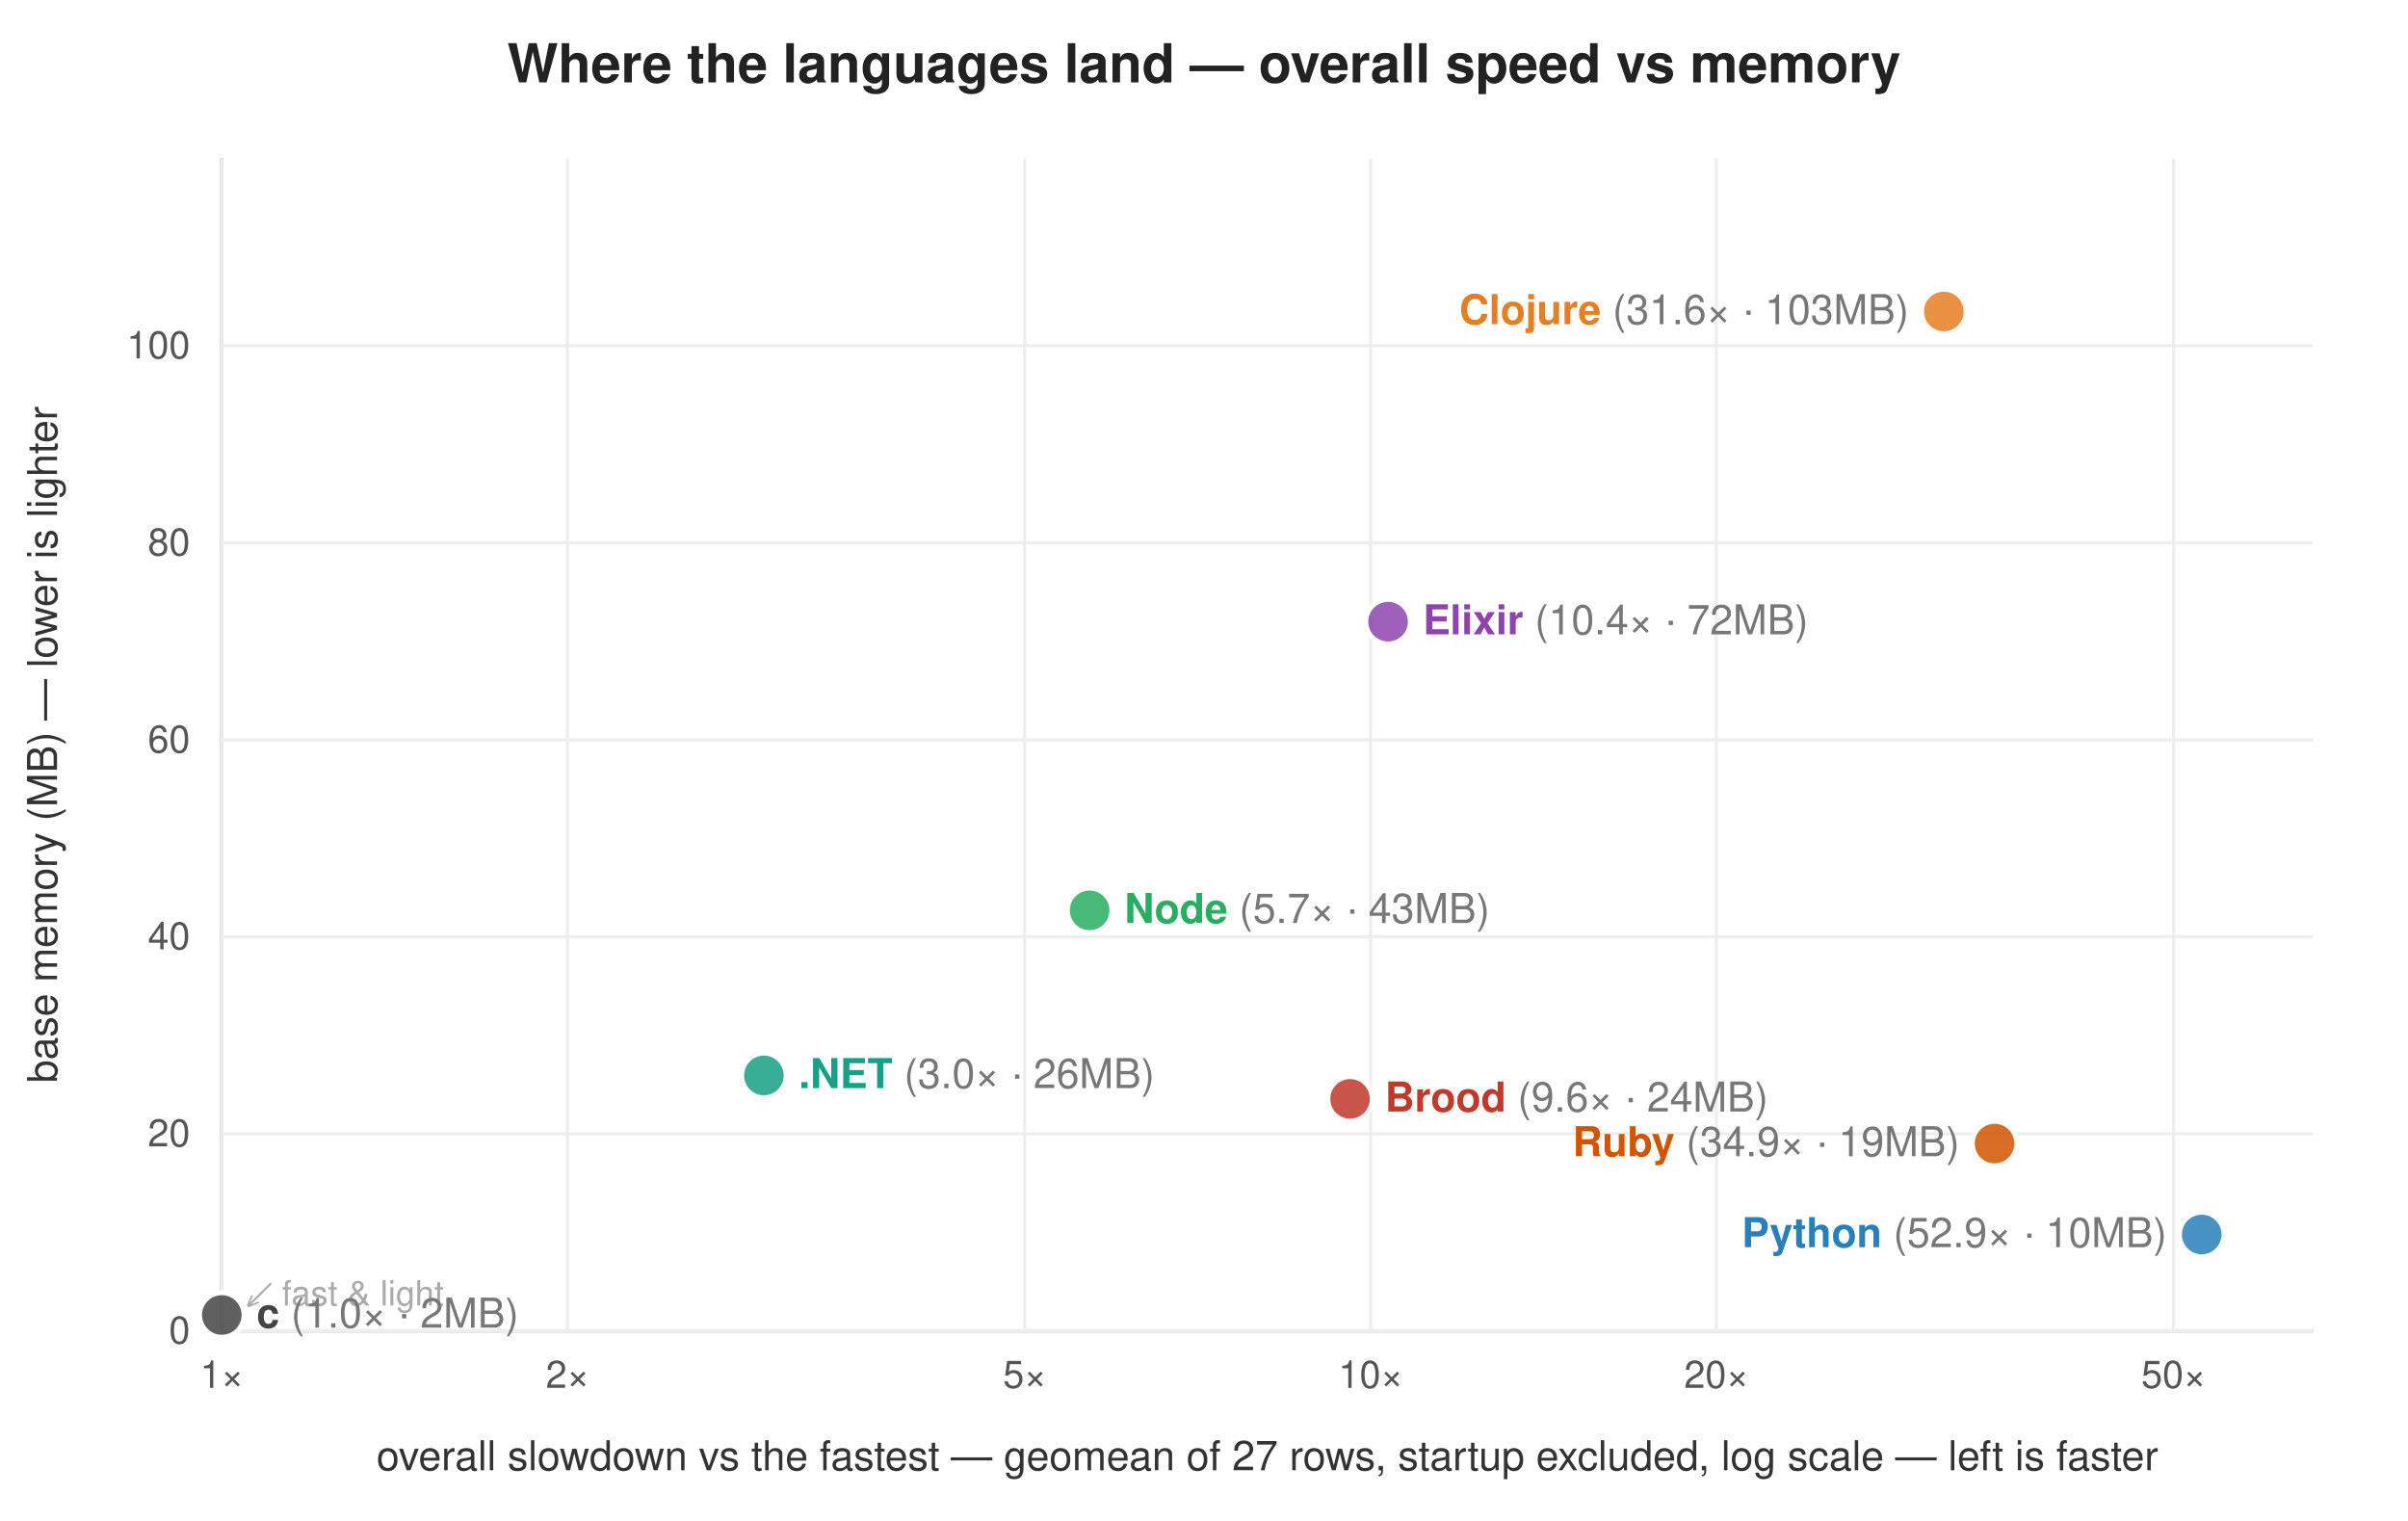
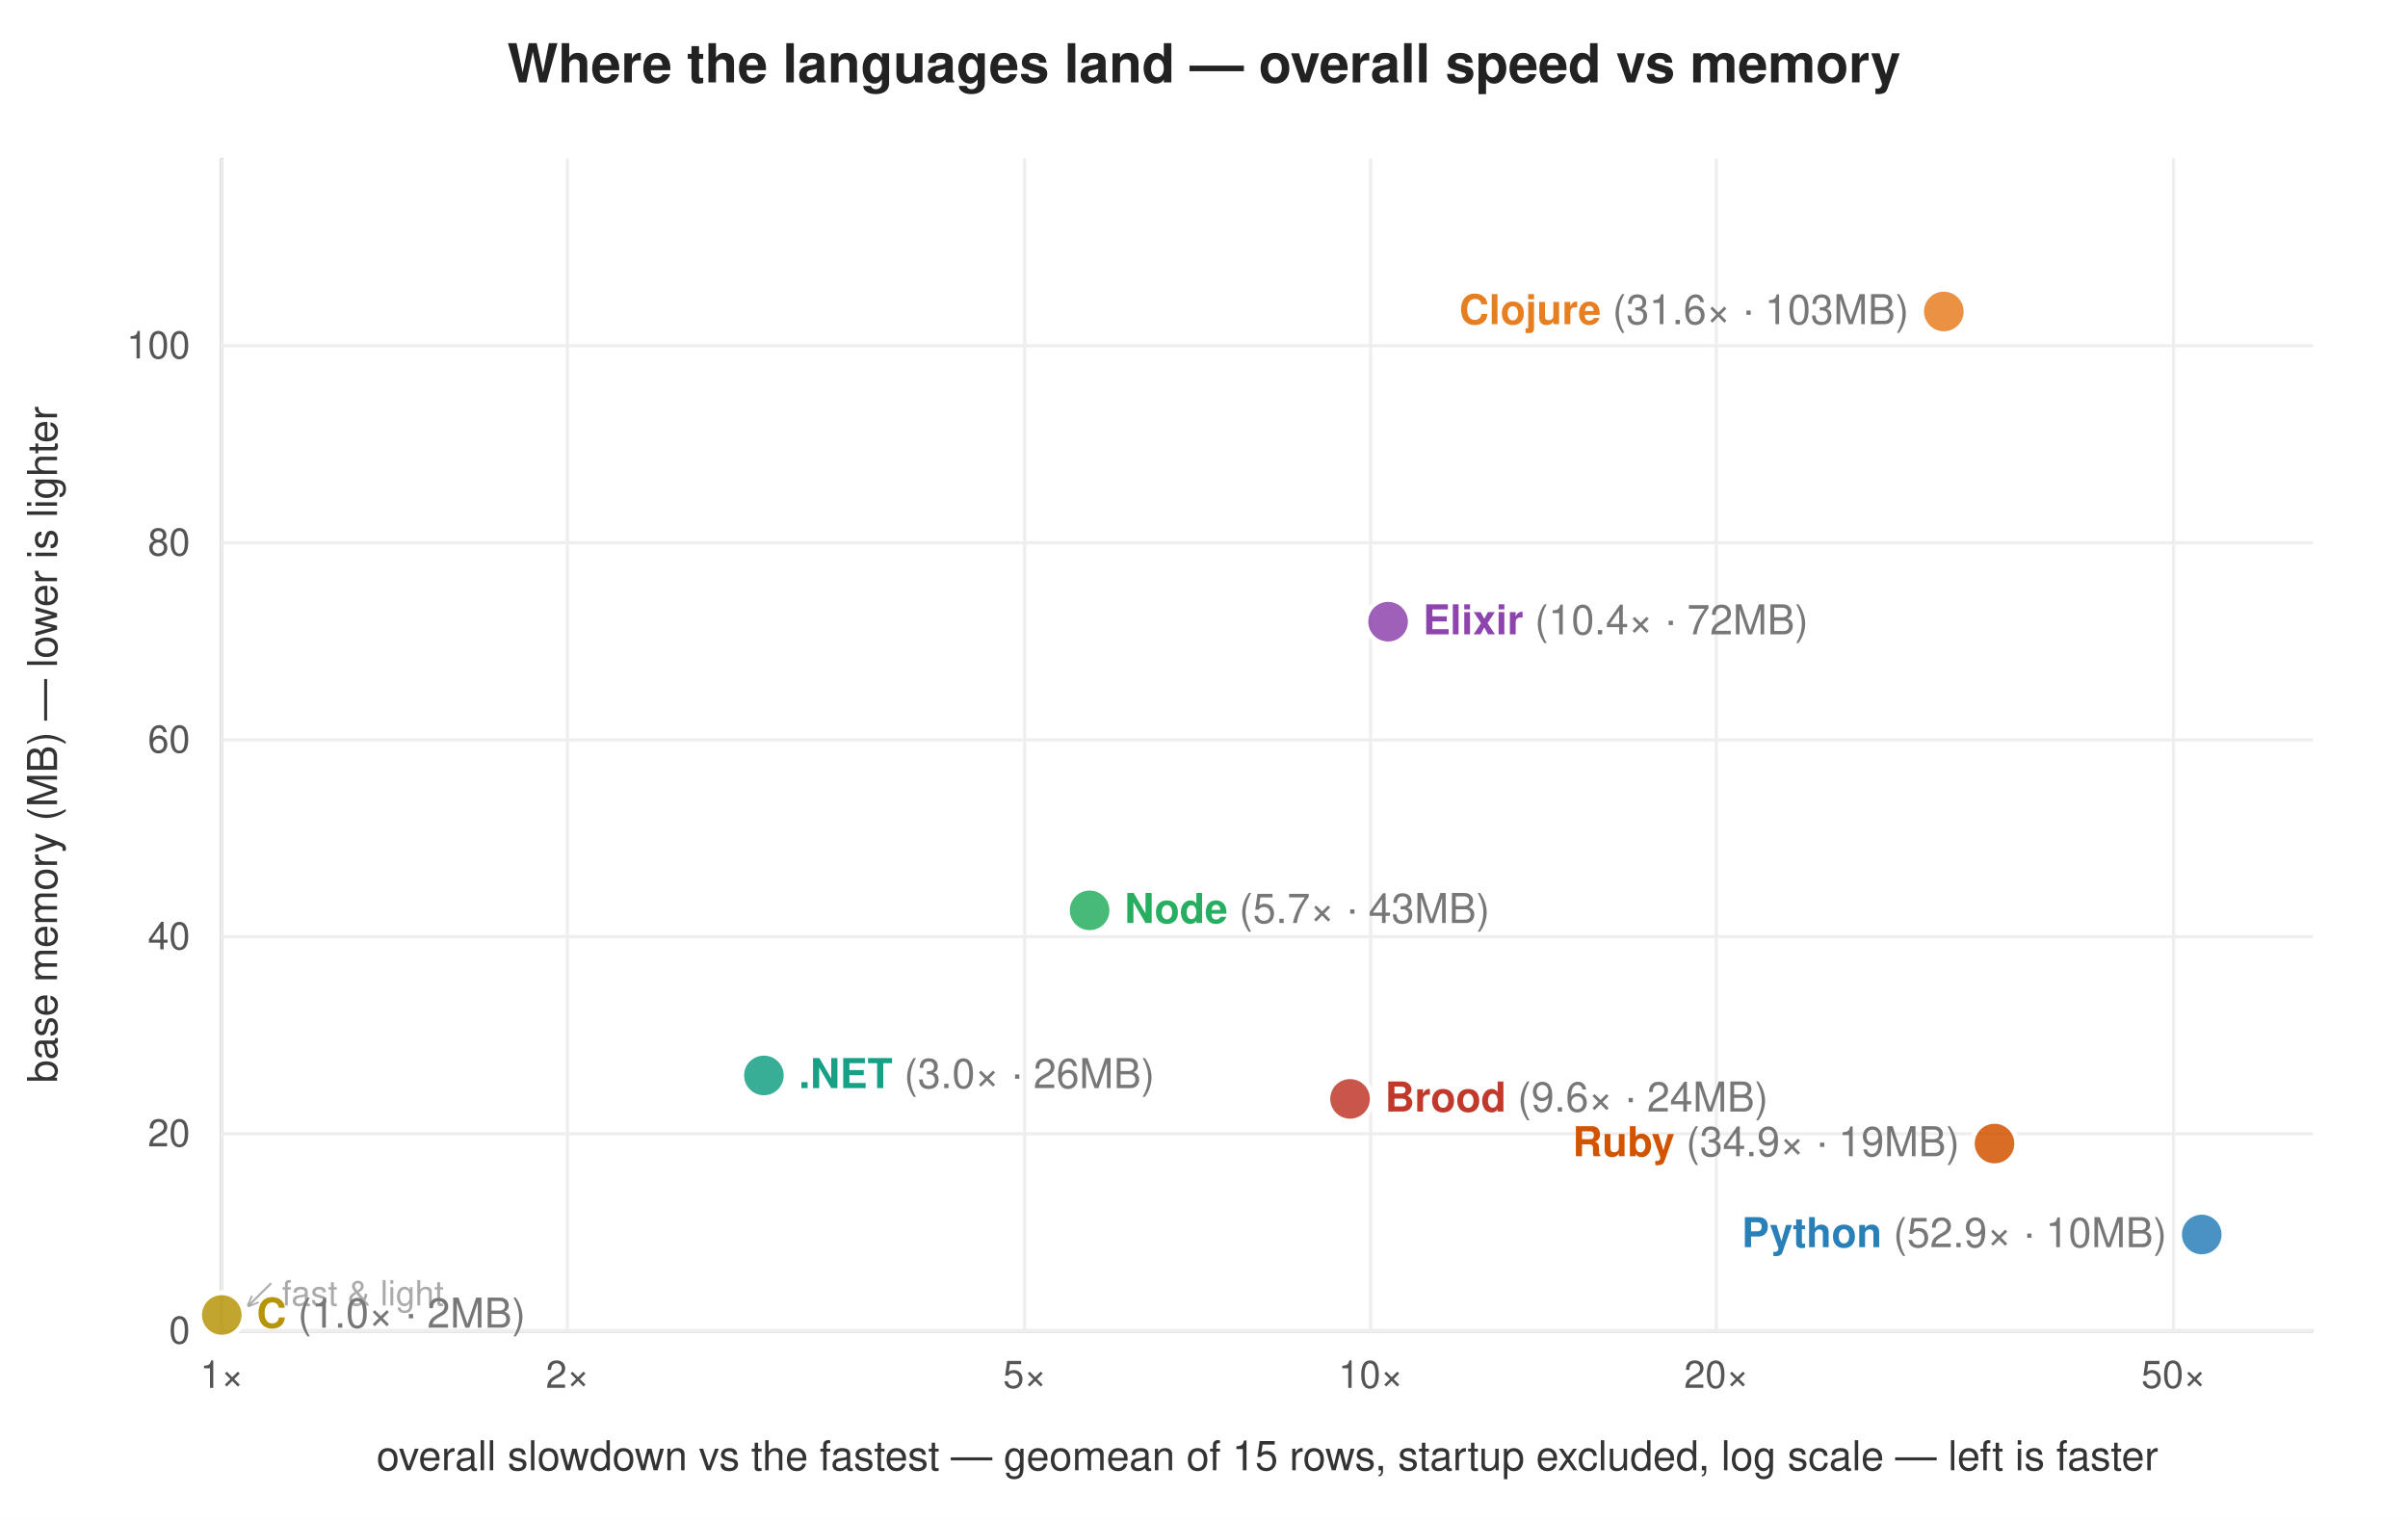
<svg xmlns="http://www.w3.org/2000/svg" width="760" height="480" viewBox="0 0 760 480" font-family="system-ui,Segoe UI,Helvetica,Arial,sans-serif">
  <rect width="760" height="480" fill="#ffffff" />
  <text x="380.0" y="26" text-anchor="middle" font-size="17" font-weight="700" fill="#222">Where the languages land — overall speed vs memory</text>
  <line x1="70" y1="420" x2="730" y2="420" stroke="#888" stroke-width="1" />
  <line x1="70" y1="50" x2="70" y2="420" stroke="#888" stroke-width="1" />
  <line x1="70.0" y1="50" x2="70.0" y2="420" stroke="#eee" stroke-width="1" />
  <text x="70.0" y="438" text-anchor="middle" font-size="12" fill="#555">1×</text>
  <line x1="179.1" y1="50" x2="179.1" y2="420" stroke="#eee" stroke-width="1" />
  <text x="179.1" y="438" text-anchor="middle" font-size="12" fill="#555">2×</text>
  <line x1="323.4" y1="50" x2="323.4" y2="420" stroke="#eee" stroke-width="1" />
  <text x="323.4" y="438" text-anchor="middle" font-size="12" fill="#555">5×</text>
  <line x1="432.6" y1="50" x2="432.6" y2="420" stroke="#eee" stroke-width="1" />
  <text x="432.6" y="438" text-anchor="middle" font-size="12" fill="#555">10×</text>
  <line x1="541.7" y1="50" x2="541.7" y2="420" stroke="#eee" stroke-width="1" />
  <text x="541.7" y="438" text-anchor="middle" font-size="12" fill="#555">20×</text>
  <line x1="686.0" y1="50" x2="686.0" y2="420" stroke="#eee" stroke-width="1" />
  <text x="686.0" y="438" text-anchor="middle" font-size="12" fill="#555">50×</text>
  <line x1="70" y1="420.0" x2="730" y2="420.0" stroke="#eee" stroke-width="1" />
  <text x="60" y="424.0" text-anchor="end" font-size="12" fill="#555">0</text>
  <line x1="70" y1="357.8" x2="730" y2="357.8" stroke="#eee" stroke-width="1" />
  <text x="60" y="361.8" text-anchor="end" font-size="12" fill="#555">20</text>
  <line x1="70" y1="295.6" x2="730" y2="295.6" stroke="#eee" stroke-width="1" />
  <text x="60" y="299.6" text-anchor="end" font-size="12" fill="#555">40</text>
  <line x1="70" y1="233.5" x2="730" y2="233.5" stroke="#eee" stroke-width="1" />
  <text x="60" y="237.5" text-anchor="end" font-size="12" fill="#555">60</text>
  <line x1="70" y1="171.3" x2="730" y2="171.3" stroke="#eee" stroke-width="1" />
  <text x="60" y="175.3" text-anchor="end" font-size="12" fill="#555">80</text>
  <line x1="70" y1="109.1" x2="730" y2="109.1" stroke="#eee" stroke-width="1" />
  <text x="60" y="113.1" text-anchor="end" font-size="12" fill="#555">100</text>
-   <text x="400.0" y="464" text-anchor="middle" font-size="13" fill="#333">overall slowdown vs the fastest — geomean of 27 rows, startup excluded, log scale — left is faster</text>
+   <text x="400.0" y="464" text-anchor="middle" font-size="13" fill="#333">overall slowdown vs the fastest — geomean of 15 rows, startup excluded, log scale — left is faster</text>
  <text x="18" y="235.0" text-anchor="middle" font-size="13" fill="#333" transform="rotate(-90 18 235.0)">base memory (MB) — lower is lighter</text>
  <text x="78" y="412" font-size="11" fill="#aaa">↙ fast &amp; light</text>
-   <circle cx="70.0" cy="415.0" r="7" fill="#444" fill-opacity="0.85" stroke="#fff" stroke-width="1.5" />
-   <text x="81.0" y="419.0" text-anchor="start" font-size="13" font-weight="600" fill="#444">c <tspan font-weight="400" fill="#777">(1.0× · 2MB)</tspan>
+   <circle cx="70.0" cy="415.0" r="7" fill="#b7950b" fill-opacity="0.85" stroke="#fff" stroke-width="1.5" />
+   <text x="81.0" y="419.0" text-anchor="start" font-size="13" font-weight="600" fill="#b7950b">C <tspan font-weight="400" fill="#777">(1.0× · 2MB)</tspan>
  </text>
  <circle cx="694.9" cy="389.6" r="7" fill="#2980b9" fill-opacity="0.85" stroke="#fff" stroke-width="1.5" />
  <text x="683.9" y="393.6" text-anchor="end" font-size="13" font-weight="600" fill="#2980b9">Python <tspan font-weight="400" fill="#777">(52.9× · 10MB)</tspan>
  </text>
  <circle cx="629.5" cy="360.9" r="7" fill="#d35400" fill-opacity="0.85" stroke="#fff" stroke-width="1.5" />
  <text x="618.5" y="364.9" text-anchor="end" font-size="13" font-weight="600" fill="#d35400">Ruby <tspan font-weight="400" fill="#777">(34.9× · 19MB)</tspan>
  </text>
  <circle cx="426.1" cy="346.8" r="7" fill="#c0392b" fill-opacity="0.85" stroke="#fff" stroke-width="1.5" />
  <text x="437.1" y="350.8" text-anchor="start" font-size="13" font-weight="600" fill="#c0392b">Brood <tspan font-weight="400" fill="#777">(9.6× · 24MB)</tspan>
  </text>
  <circle cx="241.1" cy="339.4" r="7" fill="#16a085" fill-opacity="0.85" stroke="#fff" stroke-width="1.5" />
  <text x="252.1" y="343.4" text-anchor="start" font-size="13" font-weight="600" fill="#16a085">.NET <tspan font-weight="400" fill="#777">(3.0× · 26MB)</tspan>
  </text>
  <circle cx="343.9" cy="287.3" r="7" fill="#27ae60" fill-opacity="0.85" stroke="#fff" stroke-width="1.5" />
  <text x="354.9" y="291.3" text-anchor="start" font-size="13" font-weight="600" fill="#27ae60">Node <tspan font-weight="400" fill="#777">(5.7× · 43MB)</tspan>
  </text>
  <circle cx="438.1" cy="196.2" r="7" fill="#8e44ad" fill-opacity="0.85" stroke="#fff" stroke-width="1.5" />
  <text x="449.1" y="200.2" text-anchor="start" font-size="13" font-weight="600" fill="#8e44ad">Elixir <tspan font-weight="400" fill="#777">(10.4× · 72MB)</tspan>
  </text>
  <circle cx="613.5" cy="98.3" r="7" fill="#e67e22" fill-opacity="0.85" stroke="#fff" stroke-width="1.5" />
  <text x="602.5" y="102.3" text-anchor="end" font-size="13" font-weight="600" fill="#e67e22">Clojure <tspan font-weight="400" fill="#777">(31.6× · 103MB)</tspan>
  </text>
</svg>
